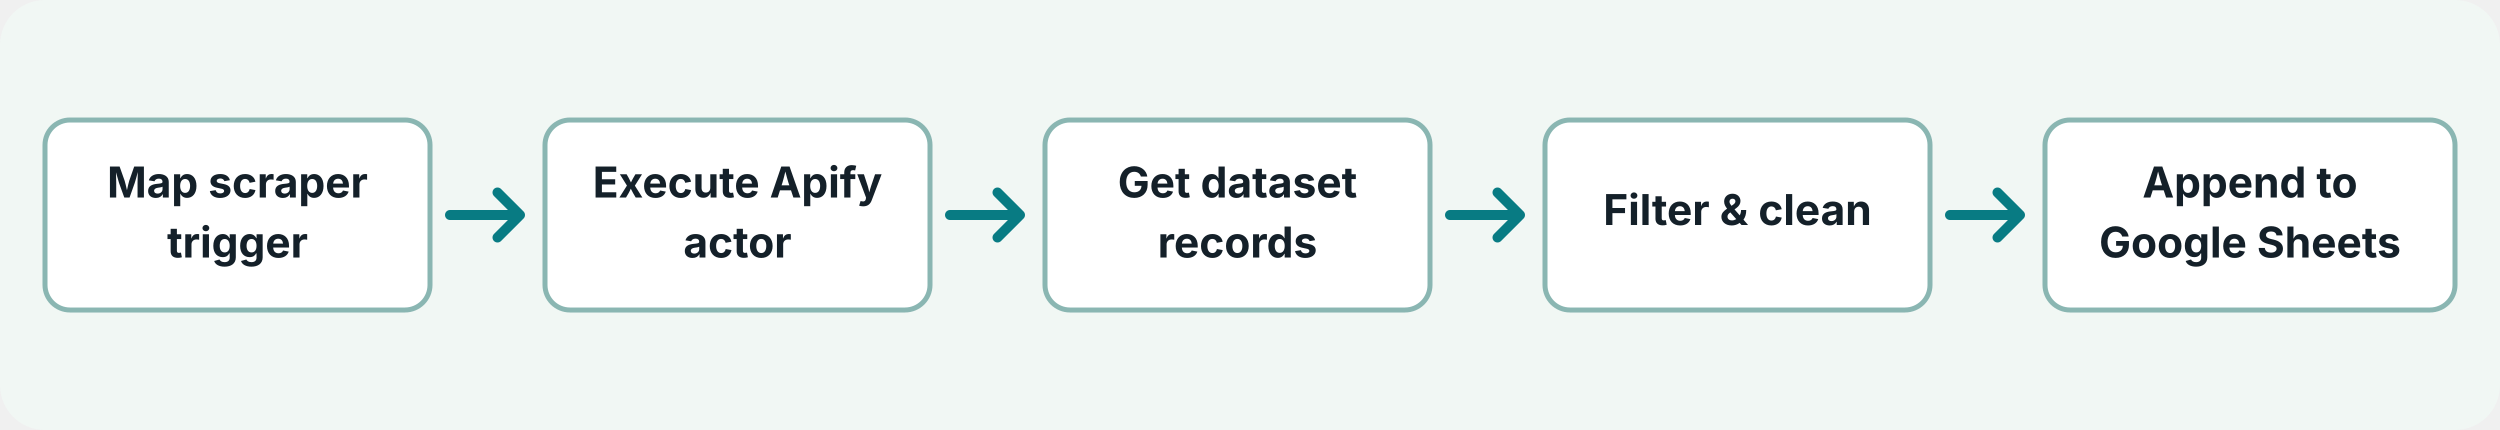
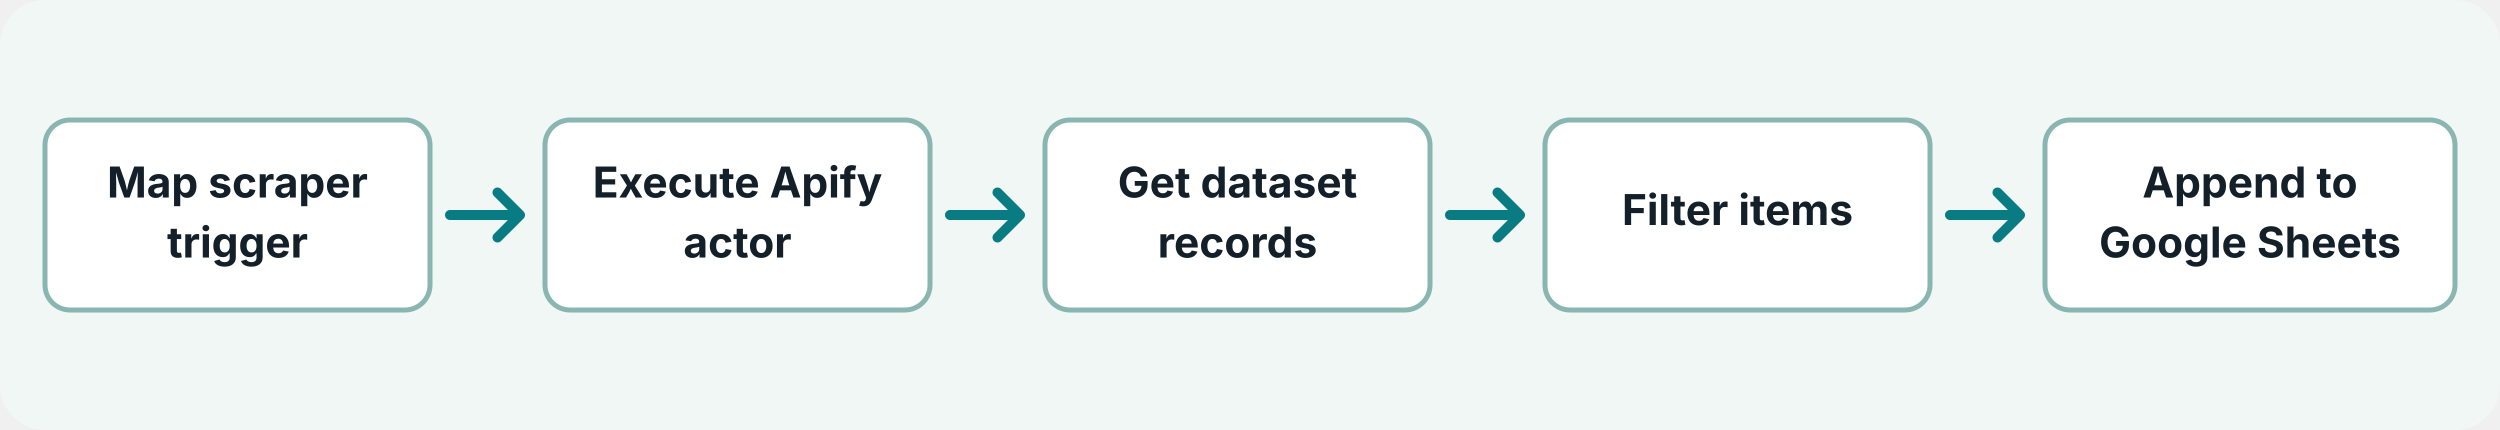
<svg xmlns="http://www.w3.org/2000/svg" width="1000" height="172" viewBox="0 0 1000 172" role="img" aria-labelledby="title desc">
  <style>
    .bg { fill: #f1f7f4; }
    .box { fill: #ffffff; stroke: #8ab6b2; stroke-width: 2px; }
    .label { fill: #142029; font-family: system-ui, -apple-system, sans-serif; font-size: 17px; font-weight: 650; text-anchor: middle; }
    .arrow { stroke: #087b83; stroke-width: 4px; stroke-linecap: round; stroke-linejoin: round; fill: none; }
    @media (prefers-color-scheme: dark) {
      .bg { fill: #132228; }
      .box { fill: #1c2e35; stroke: #45676e; }
      .label { fill: #eef4f0; }
      .arrow { stroke: #70d8d0; }
    }
  </style>
  <rect class="bg" width="1000" height="172" rx="18" />
  <g class="box">
    <rect x="18" y="48" width="154" height="76" rx="10" />
    <rect x="218" y="48" width="154" height="76" rx="10" />
    <rect x="418" y="48" width="154" height="76" rx="10" />
    <rect x="618" y="48" width="154" height="76" rx="10" />
    <rect x="818" y="48" width="164" height="76" rx="10" />
  </g>
  <g class="label">
    <text x="95" y="79">Map scraper</text>
    <text x="95" y="103">trigger</text>
    <text x="295" y="79">Execute Apify</text>
    <text x="295" y="103">actor</text>
    <text x="495" y="79">Get dataset</text>
    <text x="495" y="103">records</text>
-     <text x="695" y="90">Filter &amp; clean</text>
+     <text x="695" y="90">Filter items</text>
    <text x="900" y="79">Append to</text>
    <text x="900" y="103">Google Sheets</text>
  </g>
  <g class="arrow">
    <path d="M180 86h28m-9-9 9 9-9 9" />
    <path d="M380 86h28m-9-9 9 9-9 9" />
    <path d="M580 86h28m-9-9 9 9-9 9" />
    <path d="M780 86h28m-9-9 9 9-9 9" />
  </g>
</svg>
